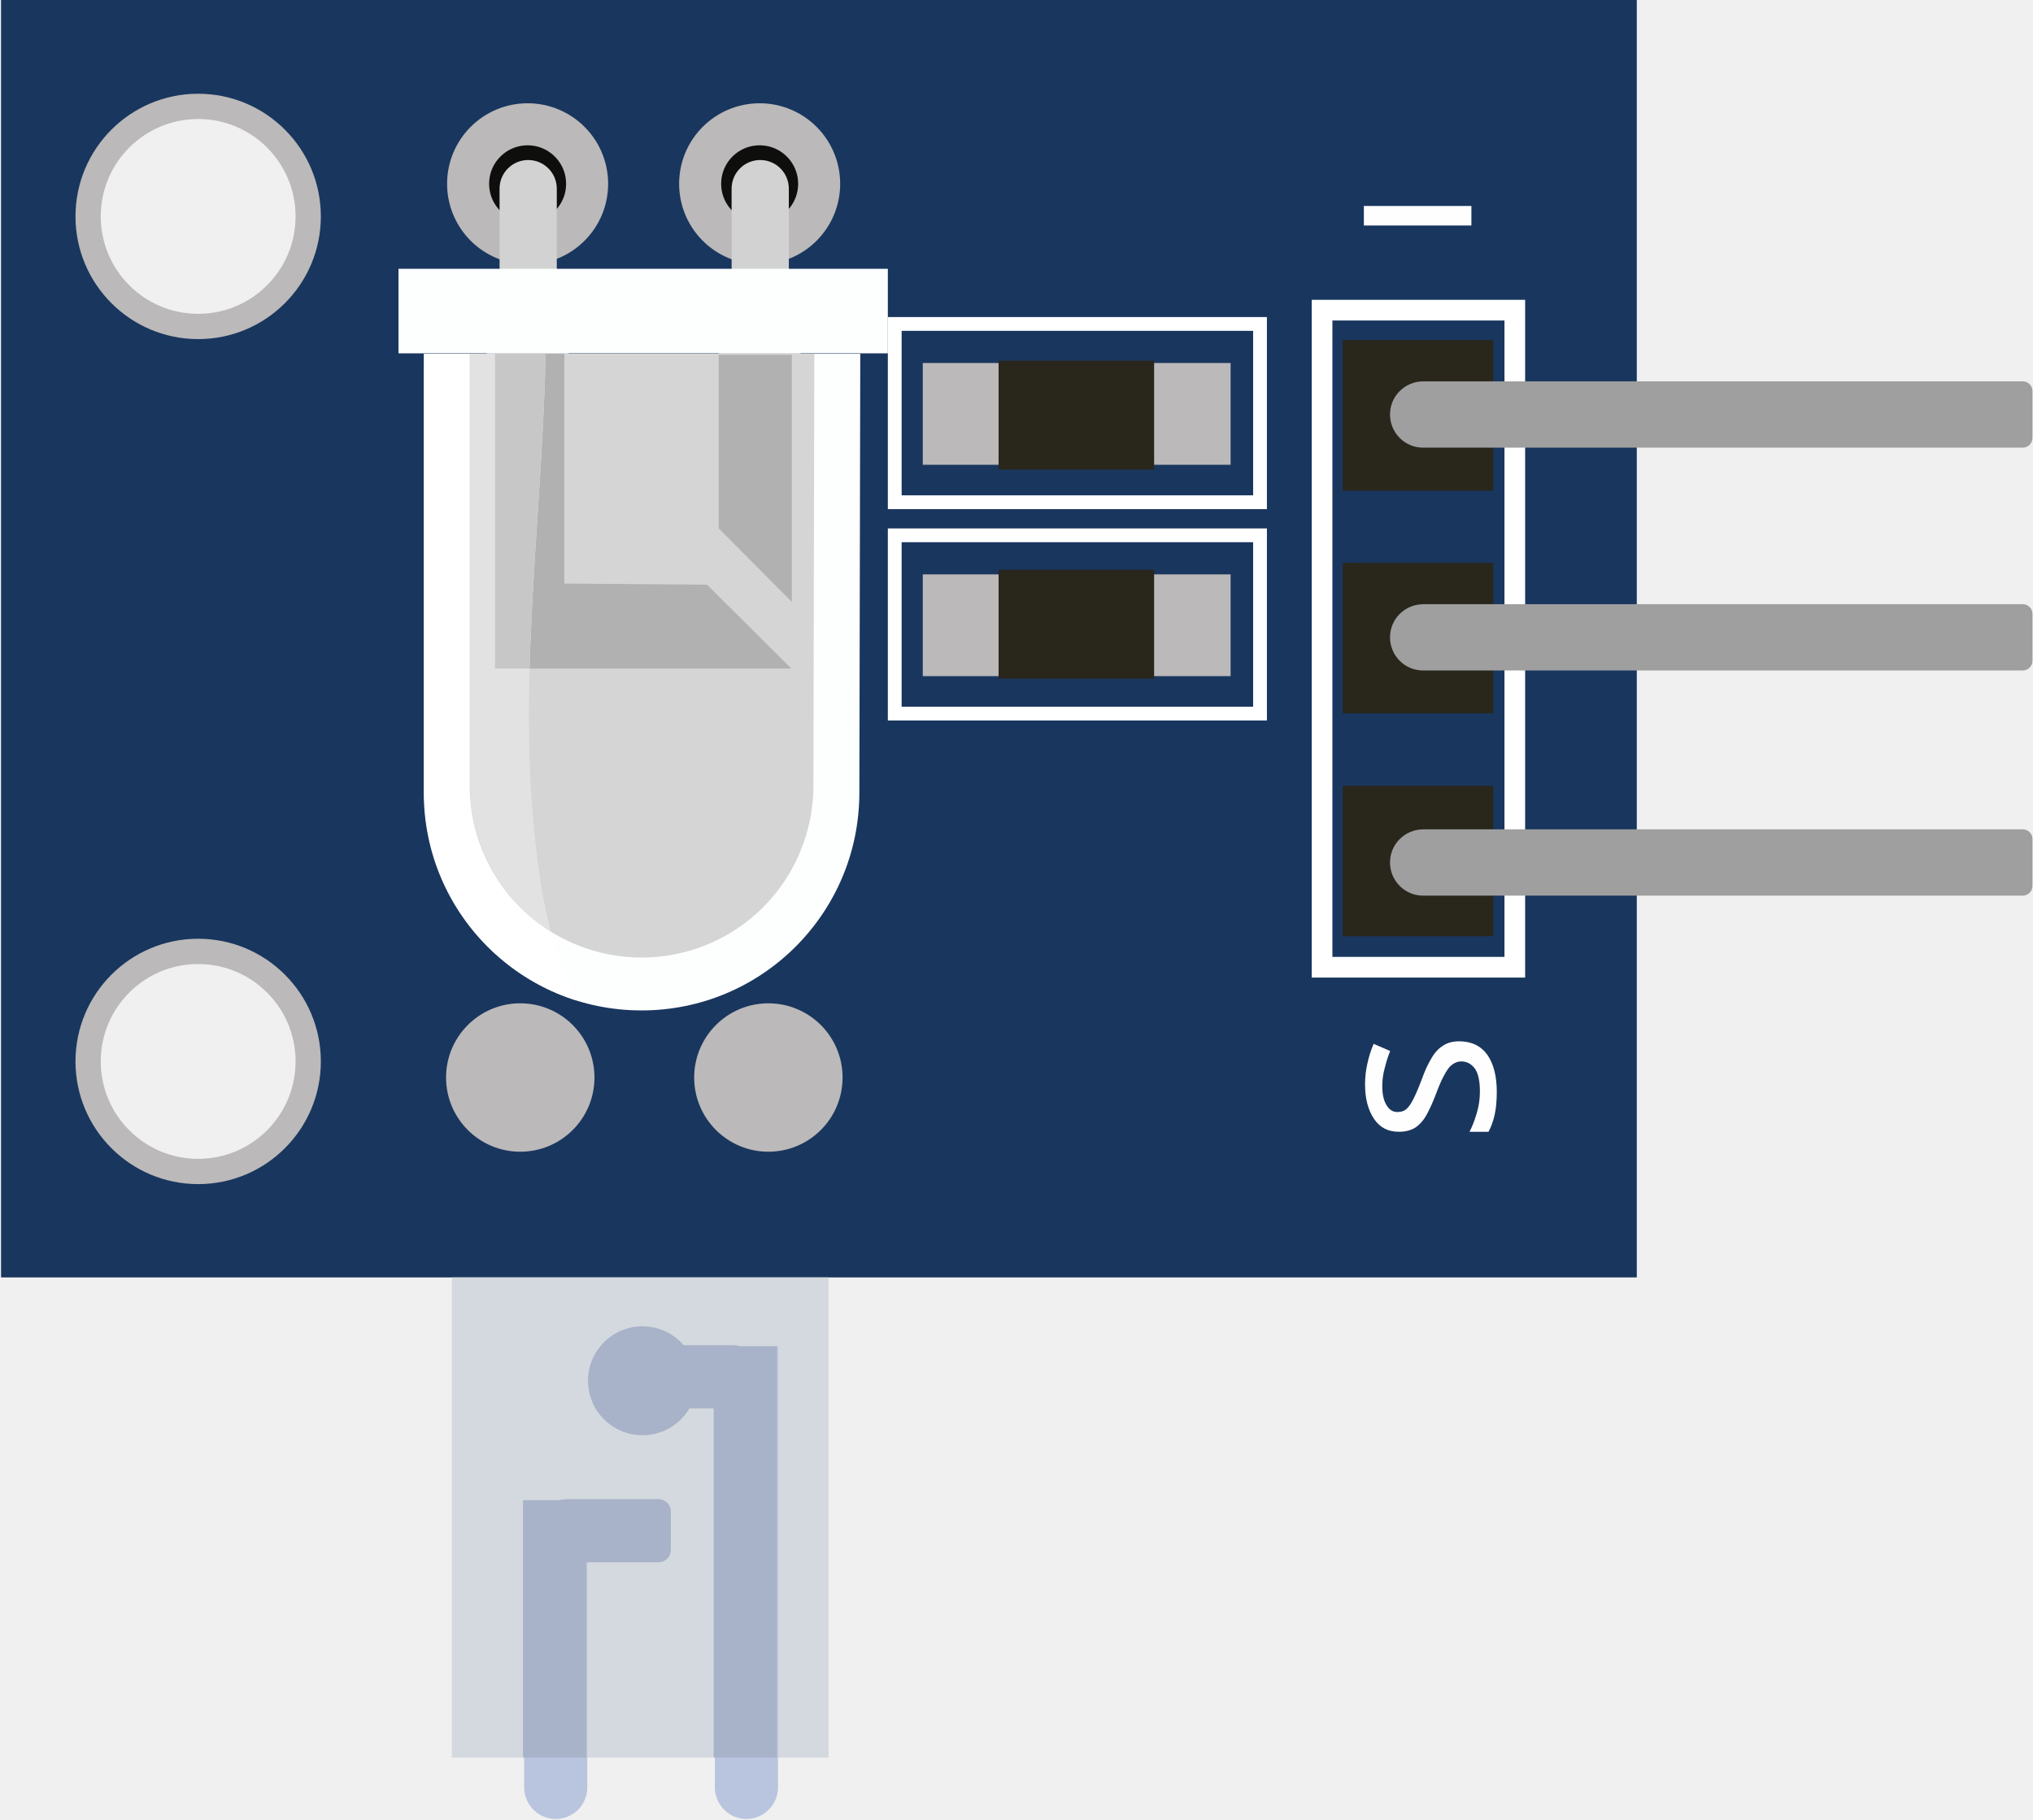
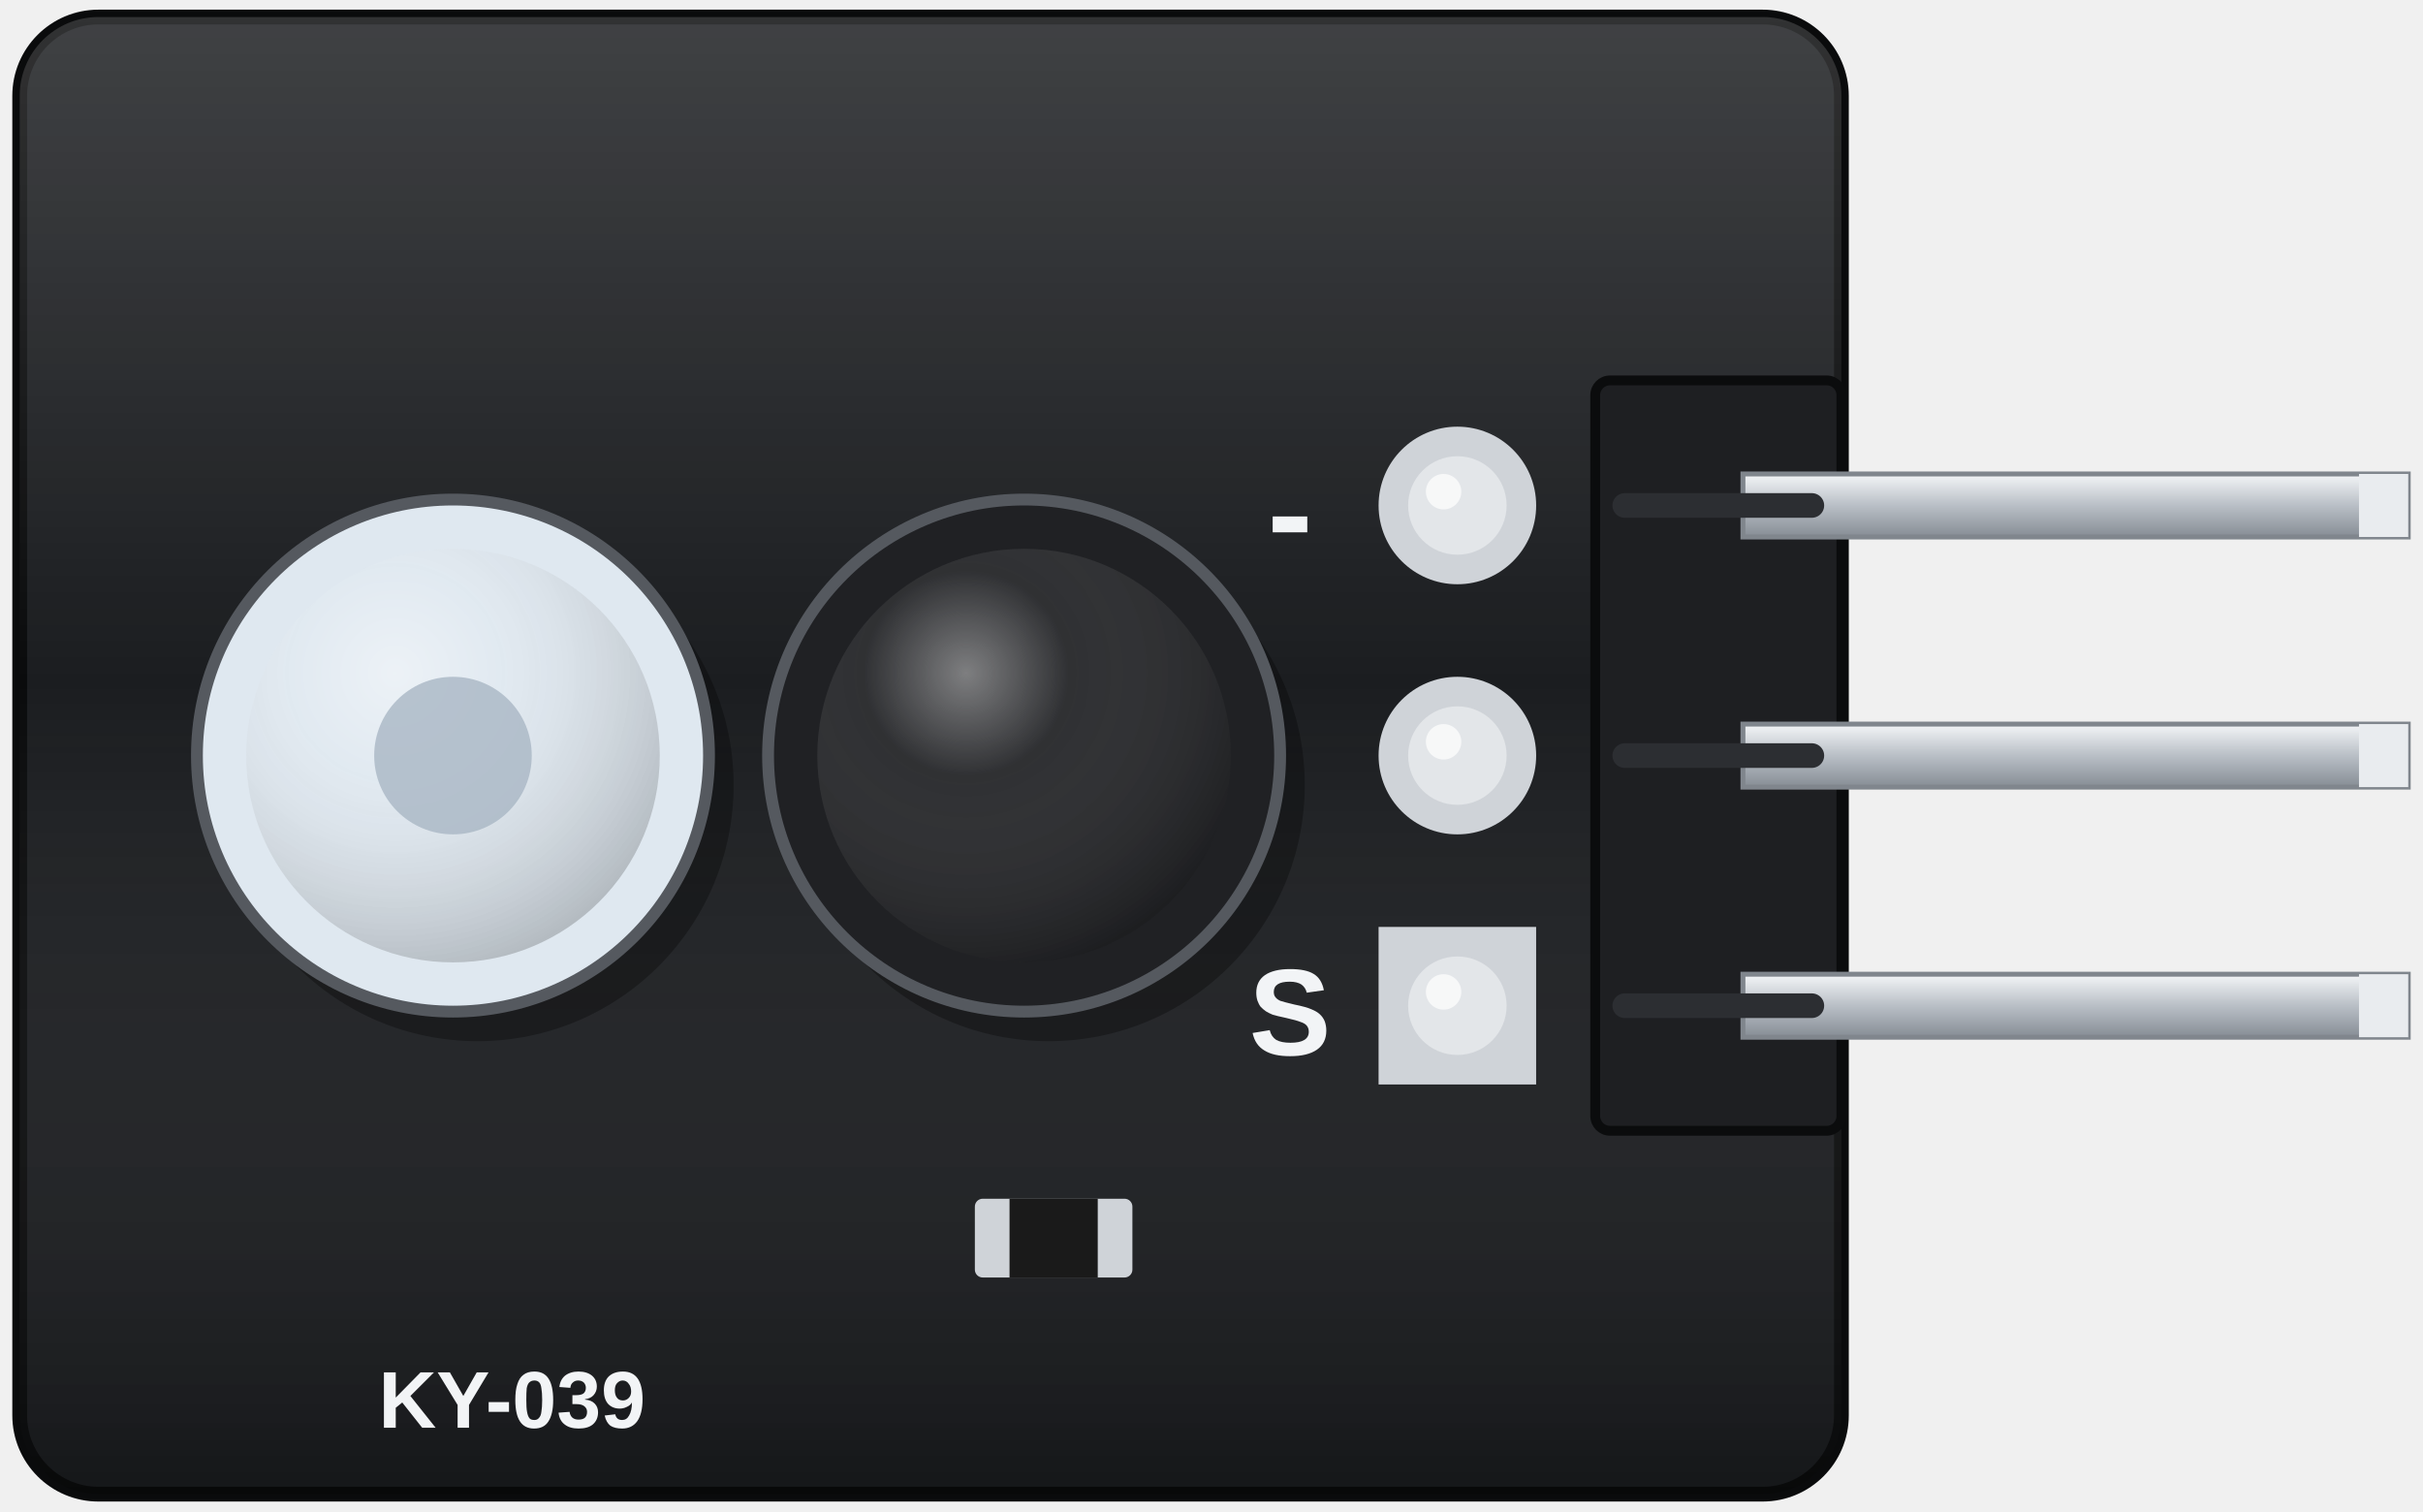
- <svg xmlns="http://www.w3.org/2000/svg" width="23.4mm" height="20.943mm" version="1.1" viewBox="0 0 88.4 79.2">
-   <path d="m71.2 0h-71.2v55.6h71.2zm-62.6 41.4c2.65 0 4.79 2.15 4.79 4.79 0 2.64-2.15 4.79-4.79 4.79-2.64 0-4.79-2.15-4.79-4.79 0-2.65 2.15-4.79 4.79-4.79zm0-36.7c2.65 0 4.79 2.15 4.79 4.79 0 2.64-2.15 4.79-4.79 4.79-2.64 0-4.79-2.15-4.79-4.79 0-2.65 2.15-4.79 4.79-4.79z" fill="#19365e" />
-   <g transform="rotate(-90 31 151)">
-     <text x="132.206" y="184.995" fill="#fffefe" font-family="sans-serif" font-size="10.3px">
-             s
-           </text>
-   </g>
-   <circle cx="22.6" cy="46.9" r="3.23" fill="#bbb9b9" />
-   <circle cx="33.4" cy="46.9" r="3.23" fill="#bbb9b9" />
-   <path d="m57.5 13.5v28.6h8.39v-28.6z" fill="none" stroke="#fff" stroke-width=".9px" />
-   <g fill="#29261c">
-     <path d="m58.4 34.2v6.55h6.55v-6.55z" />
-     <path d="m58.4 24.5v6.55h6.55v-6.55z" />
-     <path d="m58.4 14.8v6.56h6.55v-6.56z" />
-   </g>
-   <g fill="#9f9f9f">
-     <path d="m61.9 36.1c-0.382 0-0.748 0.152-1.02 0.422s-0.422 0.637-0.422 1.02 0.152 0.748 0.422 1.02c0.27 0.27 0.636 0.422 1.02 0.422h26.1c0.234 0 0.423-0.19 0.423-0.424v-2.04c0-0.233-0.189-0.423-0.423-0.423h-26.1z" />
-     <path d="m61.9 26.3c-0.382 0-0.748 0.152-1.02 0.422s-0.422 0.637-0.422 1.02 0.152 0.748 0.422 1.02c0.27 0.27 0.636 0.422 1.02 0.422h26.1c0.234 0 0.423-0.19 0.423-0.424v-2.04c0-0.233-0.189-0.423-0.423-0.423h-26.1z" />
-     <path d="m61.9 16.6c-0.382 0-0.748 0.152-1.02 0.422s-0.422 0.636-0.422 1.02v1e-3c0 0.382 0.152 0.748 0.422 1.02s0.636 0.422 1.02 0.422h26.1c0.234 0 0.423-0.189 0.423-0.423v-2.04c0-0.234-0.189-0.423-0.423-0.423h-26.1z" />
-   </g>
-   <g transform="translate(-6.88 -4.2)" fill="#0e0f0d" stroke="#bbb9b9" stroke-linejoin="miter" stroke-width="1.83px">
-     <circle cx="29.8" cy="22.6" r="2.59" />
-     <circle cx="29.8" cy="12.2" r="2.59" />
-     <circle cx="29.8" cy="41.3" r="2.59" />
-     <circle cx="39.9" cy="22.6" r="2.59" />
-     <circle cx="39.9" cy="12.2" r="2.59" />
-     <circle cx="39.9" cy="41.3" r="2.59" />
-   </g>
-   <circle cx="8.58" cy="9.42" r="4.79" fill="none" stroke="#bbb9b9" stroke-linejoin="miter" stroke-width="1.1px" />
-   <circle cx="8.58" cy="46.2" r="4.79" fill="none" stroke="#bbb9b9" stroke-linejoin="miter" stroke-width="1.1px" />
-   <g transform="translate(-6.88 -4.2)">
-     <rect x="26.5" y="59.8" width="16.4" height="20.9" fill="#d3d9de" />
-     <circle cx="34.8" cy="64.3" r="2.37" fill="#a8b2c8" />
-     <path d="m40.7 62.8h-2.75v19.2c0 0.364 0.145 0.713 0.403 0.971 0.257 0.258 0.607 0.402 0.971 0.402h1e-3c0.364 0 0.714-0.144 0.971-0.402 0.258-0.258 0.403-0.607 0.403-0.971v-19.2z" fill="#b9c5de" />
-     <rect x="37.9" y="62.8" width="2.75" height="17.9" fill="#a8b2c8" />
-     <path d="m32.4 69.5h-2.75v12.5c0 0.364 0.145 0.713 0.402 0.971 0.258 0.258 0.607 0.402 0.972 0.402s0.714-0.144 0.972-0.402c0.257-0.258 0.402-0.607 0.402-0.971v-12.5z" fill="#b9c5de" />
-     <g fill="#a8b2c8">
-       <rect x="29.6" y="69.5" width="2.75" height="11.2" />
-       <path d="m35.5 72.2c0.142 0 0.277-0.056 0.377-0.156 0.101-0.1 0.157-0.236 0.157-0.377v-1.68c0-0.142-0.056-0.277-0.157-0.377-0.1-0.1-0.235-0.157-0.377-0.157h-3.97c-0.364 0-0.714 0.145-0.971 0.403-0.258 0.257-0.403 0.607-0.403 0.971v1e-3c0 0.364 0.145 0.713 0.403 0.971 0.257 0.258 0.607 0.402 0.971 0.402h3.97z" />
-       <path d="m38.8 65.5c0.141 0 0.277-0.056 0.377-0.156s0.157-0.236 0.157-0.377v-1.68c0-0.142-0.057-0.277-0.157-0.377-0.1-0.101-0.236-0.157-0.377-0.157h-3.97c-0.364 0-0.714 0.145-0.972 0.403-0.257 0.257-0.402 0.607-0.402 0.971v1e-3c0 0.364 0.145 0.713 0.402 0.971 0.258 0.258 0.608 0.402 0.972 0.402h3.97z" />
-     </g>
-   </g>
-   <path d="m31.8 15h2.49v-6.79c0-0.33-0.131-0.647-0.365-0.88-0.233-0.234-0.55-0.365-0.88-0.365h-1e-3c-0.33 0-0.647 0.131-0.88 0.365-0.234 0.233-0.365 0.55-0.365 0.88z" fill="#d2d2d2" />
-   <path d="m21.7 15h2.49v-6.79c0-0.33-0.131-0.647-0.365-0.88-0.233-0.234-0.55-0.365-0.88-0.365h-1e-3c-0.33 0-0.647 0.131-0.88 0.365-0.234 0.233-0.365 0.55-0.365 0.88z" fill="#d2d2d2" />
-   <g transform="translate(-6.88 -4.2)">
-     <rect x="47" y="29.2" width="13.4" height="4.43" fill="#bbb9b9" />
-     <rect x="50.3" y="29" width="6.77" height="4.74" fill="#29261c" />
-   </g>
-   <g transform="translate(-6.88 -4.2)">
-     <rect x="47" y="20" width="13.4" height="4.43" fill="#bbb9b9" />
-     <rect x="50.3" y="19.9" width="6.77" height="4.74" fill="#29261c" />
-   </g>
-   <path d="m38.9 23.3h15.9v7.76h-15.9z" fill="none" stroke="#fff" stroke-linejoin="miter" stroke-width=".6px" />
-   <path d="m38.9 14.1h15.9v7.76h-15.9z" fill="none" stroke="#fff" stroke-linejoin="miter" stroke-width=".6px" />
-   <path d="m37.4 15.4h-19v19.1c0 5.24 4.24 9.48 9.48 9.48 5.24 0 9.48-4.24 9.48-9.48z" fill="#fdfefe" />
-   <clipPath id="c">
-     <path d="m44.3 19.6h-19v19.1c0 5.24 4.24 9.48 9.48 9.48 5.24 0 9.48-4.24 9.48-9.48z" />
-   </clipPath>
-   <g transform="translate(-6.88 -4.2)" clip-path="url(#c)">
-     <path d="m30.6 18.1c0 8.12-1.48 16.2-0.263 24.3 0.388 2.58 1.14 4.94 2.59 7.11 0.478 0.718 0.956 1.5 1.51 2.16 0.201 0.236 0.416 0.375 0.672 0.529 0.102 0.061 0.438 0.157 0.319 0.157-3.1 0-5.53-2.5-7.49-4.64-4.21-4.59-5.36-8.3-5.88-14.5-0.078-0.921-0.402-1.9-0.353-2.81 0.073-1.36 0.578-2.79 0.921-4.11 0.564-2.16 1.08-4.18 2.51-5.92 0.417-0.508 0.545-1.27 1.08-1.69 0.624-0.494 2.43-0.722 3.1-0.28 0.189 0.124 0.829 0.279 0.829 0.56" fill="#fff" />
-   </g>
-   <path d="m35.4 15.4h-15v18.8c0 1.98 0.789 3.89 2.19 5.29 1.4 1.4 3.31 2.19 5.29 2.19s3.89-0.788 5.29-2.19c1.4-1.4 2.19-3.31 2.19-5.29z" fill="#d5d5d5" />
-   <clipPath id="b">
-     <path d="m42.3 19.6h-15v18.8c0 1.98 0.789 3.89 2.19 5.29 1.4 1.4 3.31 2.19 5.29 2.19s3.89-0.788 5.29-2.19c1.4-1.4 2.19-3.31 2.19-5.29z" />
-   </clipPath>
-   <g transform="translate(-6.88 -4.2)" clip-path="url(#b)">
-     <g fill="#b1b1b1">
-       <path d="m31.4 29.6v-10h-3.02v13.7h12.9l-3.67-3.65z" />
-       <path d="m41.3 30.4-3.18-3.2v-7.56h3.18z" />
-     </g>
-     <path d="m30.6 18.1c0 8.12-1.48 16.2-0.263 24.3 0.388 2.58 1.14 4.94 2.59 7.11 0.478 0.718 0.956 1.5 1.51 2.16 0.201 0.236 0.416 0.375 0.672 0.529 0.102 0.061 0.438 0.157 0.319 0.157-3.1 0-5.53-2.5-7.49-4.64-4.21-4.59-5.36-8.3-5.88-14.5-0.078-0.921-0.402-1.9-0.353-2.81 0.073-1.36 0.578-2.79 0.921-4.11 0.564-2.16 1.08-4.18 2.51-5.92 0.417-0.508 0.545-1.27 1.08-1.69 0.624-0.494 2.43-0.722 3.1-0.28 0.189 0.124 0.829 0.279 0.829 0.56" fill="#e2e2e2" />
-     <clipPath id="a">
-       <path d="m30.6 18.1c0 8.12-1.48 16.2-0.263 24.3 0.388 2.58 1.14 4.94 2.59 7.11 0.478 0.718 0.956 1.5 1.51 2.16 0.201 0.236 0.416 0.375 0.672 0.529 0.102 0.061 0.438 0.157 0.319 0.157-3.1 0-5.53-2.5-7.49-4.64-4.21-4.59-5.36-8.3-5.88-14.5-0.078-0.921-0.402-1.9-0.353-2.81 0.073-1.36 0.578-2.79 0.921-4.11 0.564-2.16 1.08-4.18 2.51-5.92 0.417-0.508 0.545-1.27 1.08-1.69 0.624-0.494 2.43-0.722 3.1-0.28 0.189 0.124 0.829 0.279 0.829 0.56" />
-     </clipPath>
-     <g clip-path="url(#a)">
-       <path d="m31.4 29.6v-10h-3.02v13.7h12.9l-3.67-3.65z" fill="#c7c7c7" />
-     </g>
-   </g>
-   <rect x="17.3" y="11.7" width="21.3" height="3.68" fill="#fdfefe" />
-   <path d="m64 9.39h-4.68" fill="none" stroke="#fffefe" stroke-linejoin="miter" stroke-width=".85px" />
+ <svg xmlns="http://www.w3.org/2000/svg" version="1.1" width="93px" height="58px" viewBox="0 0 93 58">
+   <defs>
+     <linearGradient id="luz" x1="0" y1="0" x2="0" y2="1">
+       <stop offset="0" stop-color="#ffffff" stop-opacity="0.16" />
+       <stop offset="0.45" stop-color="#ffffff" stop-opacity="0" />
+       <stop offset="1" stop-color="#000000" stop-opacity="0.22" />
+     </linearGradient>
+     <linearGradient id="metal" x1="0" y1="0" x2="0" y2="1">
+       <stop offset="0" stop-color="#f4f6f8" />
+       <stop offset="0.5" stop-color="#b9bfc6" />
+       <stop offset="1" stop-color="#868d95" />
+     </linearGradient>
+     <linearGradient id="metal-h" x1="0" y1="0" x2="1" y2="0">
+       <stop offset="0" stop-color="#8a9199" />
+       <stop offset="0.35" stop-color="#eef1f4" />
+       <stop offset="0.7" stop-color="#b3b9c0" />
+       <stop offset="1" stop-color="#7c838b" />
+     </linearGradient>
+     <radialGradient id="lata" cx="0.4" cy="0.38" r="0.66">
+       <stop offset="0" stop-color="#f6f8fa" />
+       <stop offset="0.6" stop-color="#c3c9cf" />
+       <stop offset="1" stop-color="#8c939b" />
+     </radialGradient>
+     <linearGradient id="plastico" x1="0" y1="0" x2="0" y2="1">
+       <stop offset="0" stop-color="#3a3c40" />
+       <stop offset="1" stop-color="#16171a" />
+     </linearGradient>
+     <linearGradient id="ouro" x1="0" y1="0" x2="0" y2="1">
+       <stop offset="0" stop-color="#f4dc8c" />
+       <stop offset="1" stop-color="#b88a2c" />
+     </linearGradient>
+     <radialGradient id="cupula" cx="0.36" cy="0.3" r="0.78">
+       <stop offset="0" stop-color="#ffffff" stop-opacity="0.6" />
+       <stop offset="0.32" stop-color="#ffffff" stop-opacity="0.1" />
+       <stop offset="1" stop-color="#000000" stop-opacity="0.32" />
+     </radialGradient>
+     <radialGradient id="lente" cx="0.42" cy="0.36" r="0.7">
+       <stop offset="0" stop-color="#ffffff" />
+       <stop offset="0.7" stop-color="#eceeec" />
+       <stop offset="1" stop-color="#c9cdcb" />
+     </radialGradient>
+     <radialGradient id="tela-aco" cx="0.4" cy="0.35" r="0.75">
+       <stop offset="0" stop-color="#e4e8eb" />
+       <stop offset="0.75" stop-color="#a9b0b7" />
+       <stop offset="1" stop-color="#7f868e" />
+     </radialGradient>
+   </defs>
+   <rect x="0.756" y="0.654" width="69.921" height="56.693" rx="3.024" fill="#1b1d20" stroke="#0a0b0c" stroke-width="0.567" />
+   <rect x="0.756" y="0.654" width="69.921" height="56.693" rx="3.024" fill="url(#luz)" />
+   <circle cx="55.937" cy="19.4" r="3.024" fill="#cfd3d8" />
+   <circle cx="55.937" cy="19.4" r="1.89" fill="#e3e6e9" />
+   <circle cx="55.408" cy="18.871" r="0.68" fill="#ffffff" fill-opacity="0.7" />
+   <circle cx="55.937" cy="29" r="3.024" fill="#cfd3d8" />
+   <circle cx="55.937" cy="29" r="1.89" fill="#e3e6e9" />
+   <circle cx="55.408" cy="28.471" r="0.68" fill="#ffffff" fill-opacity="0.7" />
+   <rect x="52.913" y="35.576" width="6.047" height="6.047" fill="#cfd3d8" />
+   <circle cx="55.937" cy="38.6" r="1.89" fill="#e3e6e9" />
+   <circle cx="55.408" cy="38.071" r="0.68" fill="#ffffff" fill-opacity="0.7" />
+   <text transform="translate(49.512 19.4) rotate(0)" x="0" y="2.079" font-family="Arial" font-weight="bold" font-size="5.197" fill="#f2f4f6" text-anchor="middle">-</text>
+   <text transform="translate(49.512 38.6) rotate(0)" x="0" y="1.89" font-family="Arial" font-weight="bold" font-size="4.724" fill="#f2f4f6" text-anchor="middle">S</text>
+   <text transform="translate(19.654 53.567) rotate(0)" x="0" y="1.228" font-family="Arial" font-weight="bold" font-size="3.071" fill="#f2f4f6" text-anchor="middle">KY-039</text>
+   <circle cx="18.331" cy="30.134" r="9.827" fill="#000000" fill-opacity="0.3" />
+   <circle cx="17.386" cy="29" r="9.827" fill="#dfe8f0" stroke="#55595f" stroke-width="0.454" />
+   <circle cx="17.386" cy="29" r="7.937" fill="url(#cupula)" fill-opacity="0.7" />
+   <circle cx="40.252" cy="30.134" r="9.827" fill="#000000" fill-opacity="0.3" />
+   <circle cx="39.307" cy="29" r="9.827" fill="#202124" stroke="#55595f" stroke-width="0.454" />
+   <circle cx="39.307" cy="29" r="7.937" fill="url(#cupula)" fill-opacity="0.7" />
+   <circle cx="17.386" cy="29" r="3.024" fill="#a9b6c4" fill-opacity="0.8" />
+   <rect x="37.417" y="46.008" width="6.047" height="3.024" rx="0.302" fill="#cfd3d8" />
+   <rect x="38.748" y="46.008" width="3.386" height="3.024" fill="#1a1a1a" />
+   <rect x="61.228" y="14.6" width="9.449" height="28.8" rx="0.567" fill="#1e1f22" stroke="#0b0c0d" stroke-width="0.378" />
+   <rect x="66.898" y="18.191" width="25.535" height="2.419" fill="url(#metal)" stroke="#80868d" stroke-width="0.189" />
+   <rect x="90.543" y="18.191" width="1.89" height="2.419" fill="#e9ecef" />
+   <path d="M62.362 19.4 L69.543 19.4" fill="none" stroke="#2c2e32" stroke-width="0.945" stroke-linecap="round" />
+   <rect x="66.898" y="27.791" width="25.535" height="2.419" fill="url(#metal)" stroke="#80868d" stroke-width="0.189" />
+   <rect x="90.543" y="27.791" width="1.89" height="2.419" fill="#e9ecef" />
+   <path d="M62.362 29 L69.543 29" fill="none" stroke="#2c2e32" stroke-width="0.945" stroke-linecap="round" />
+   <rect x="66.898" y="37.391" width="25.535" height="2.419" fill="url(#metal)" stroke="#80868d" stroke-width="0.189" />
+   <rect x="90.543" y="37.391" width="1.89" height="2.419" fill="#e9ecef" />
+   <path d="M62.362 38.6 L69.543 38.6" fill="none" stroke="#2c2e32" stroke-width="0.945" stroke-linecap="round" />
</svg>
